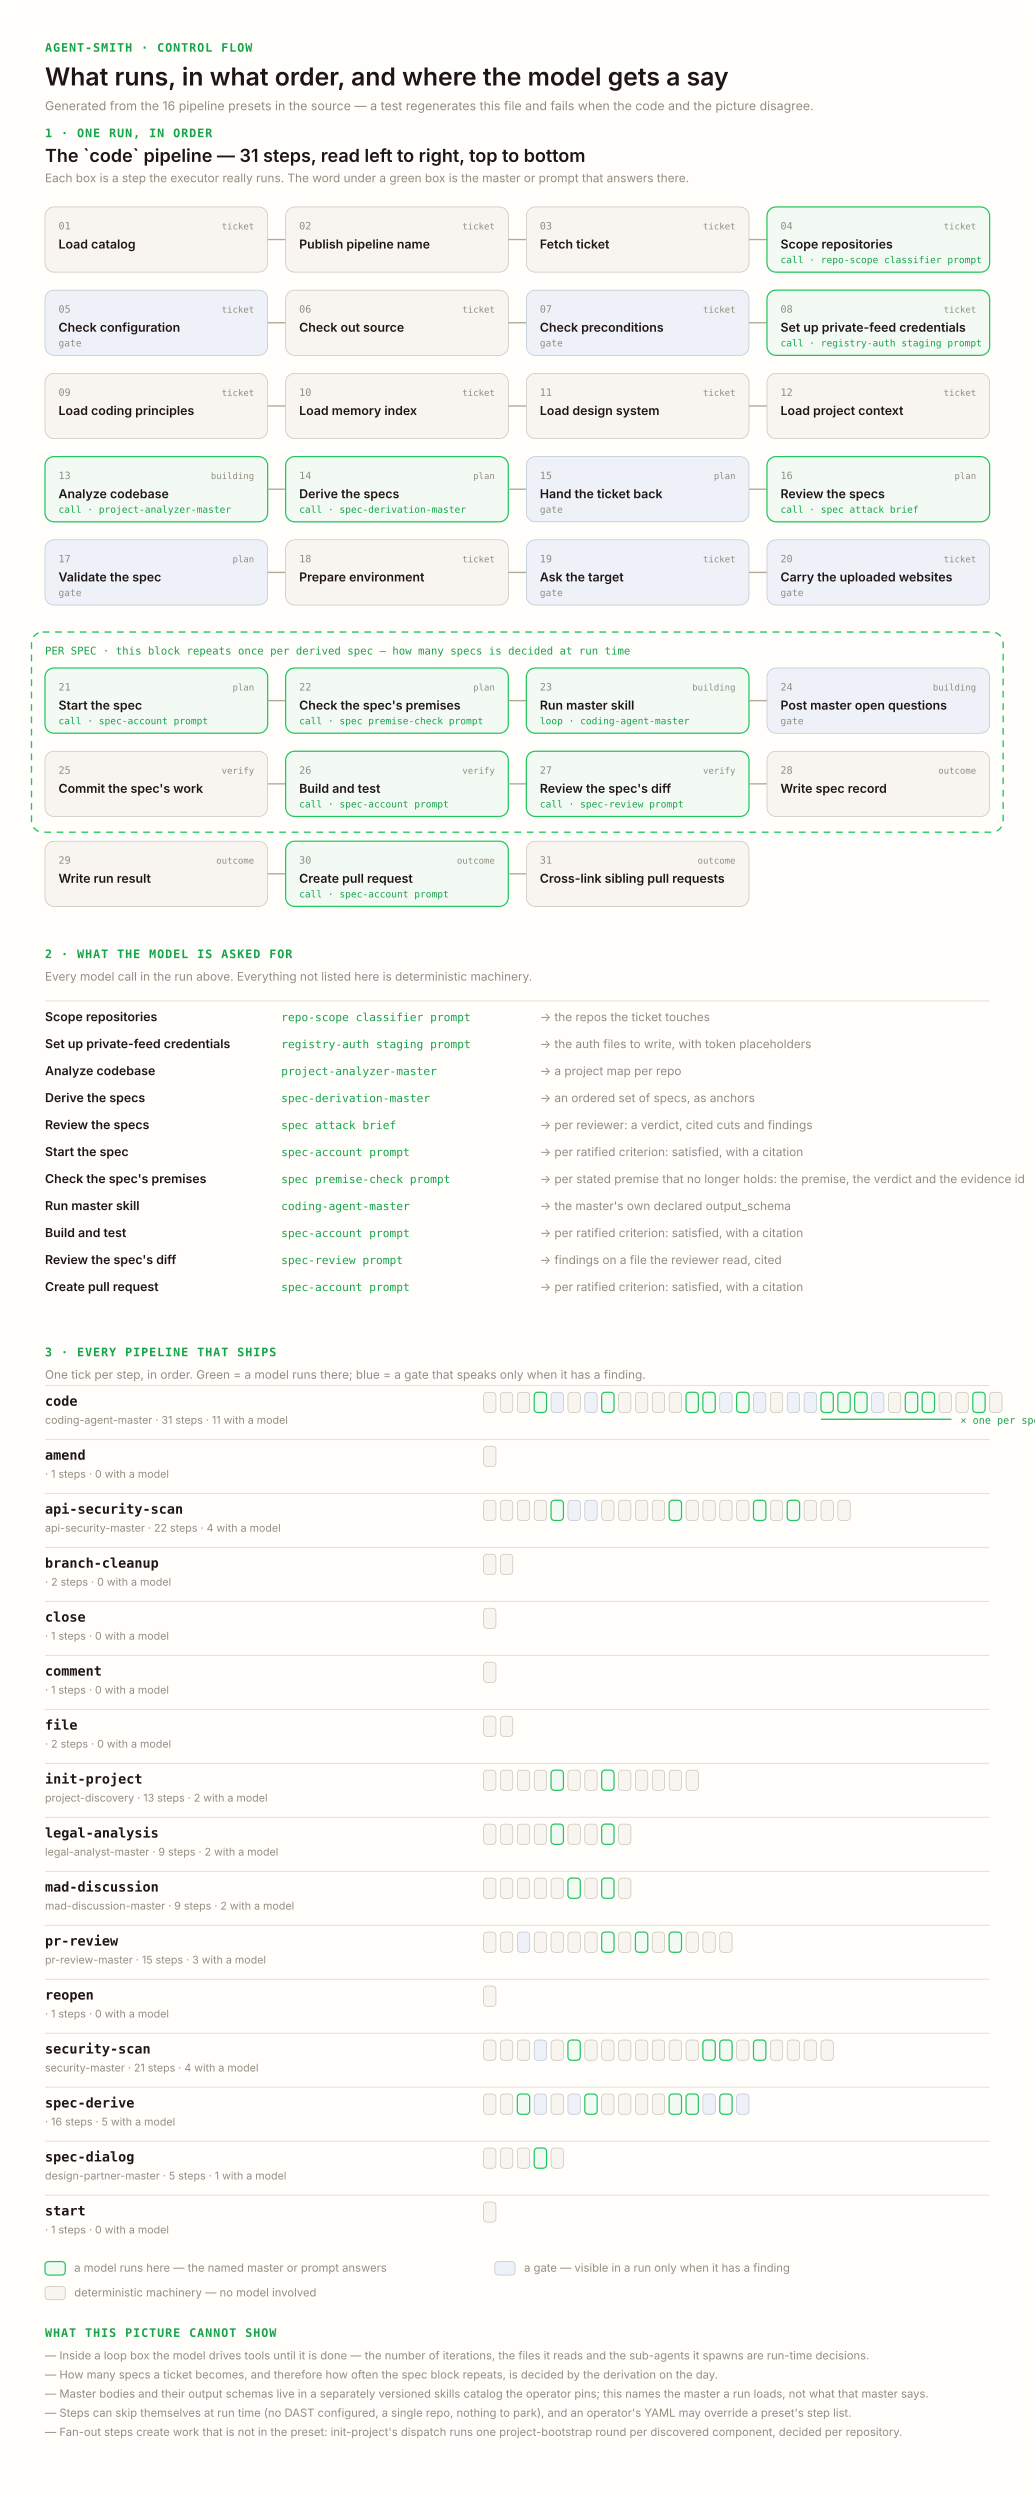
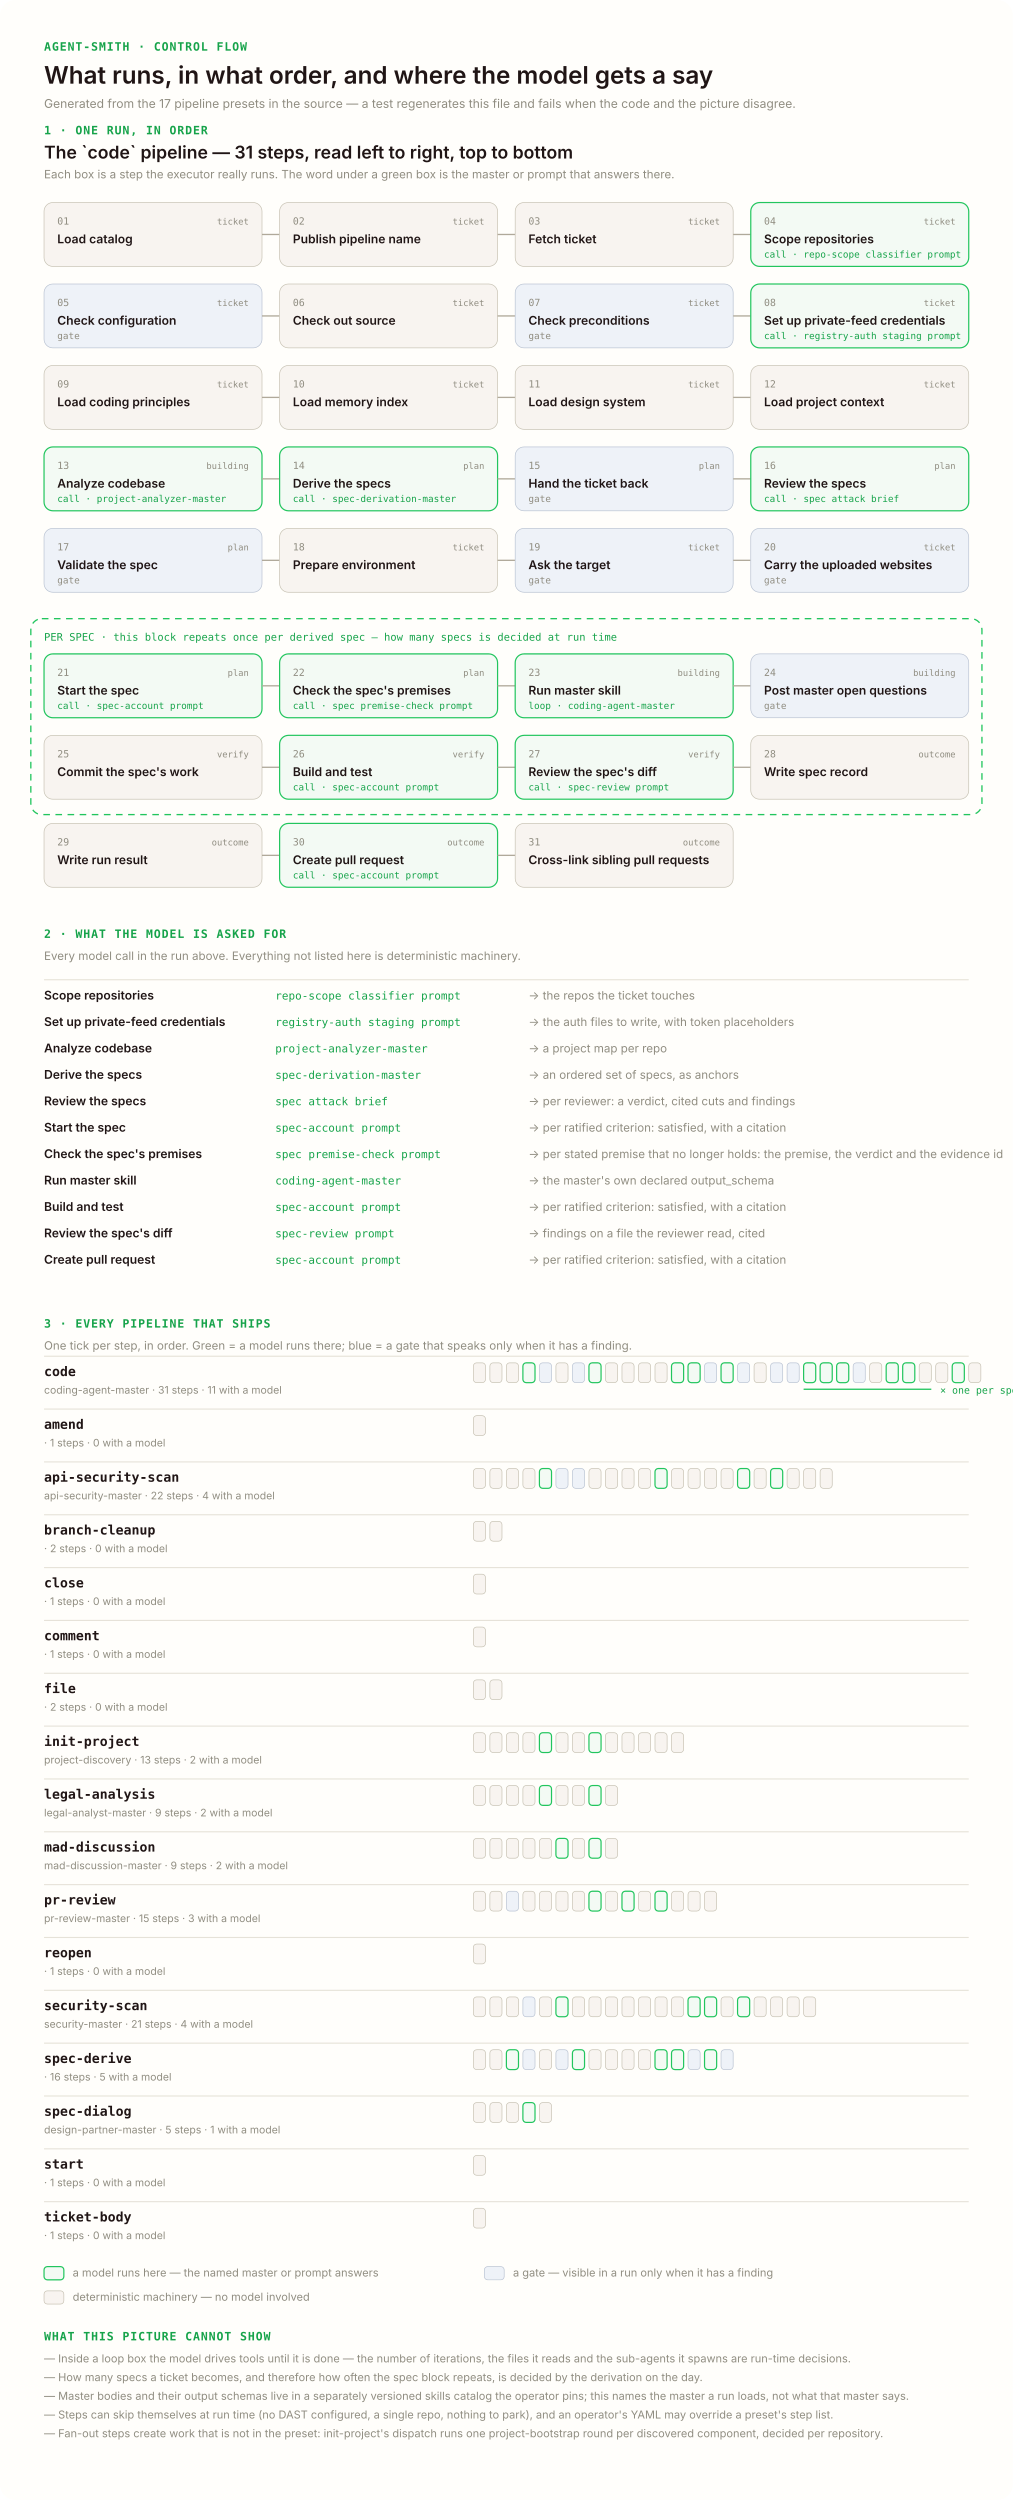
- <svg xmlns="http://www.w3.org/2000/svg" viewBox="0 0 920 2223" role="img" aria-labelledby="cf-title cf-desc">
+ <svg xmlns="http://www.w3.org/2000/svg" viewBox="0 0 920 2271" role="img" aria-labelledby="cf-title cf-desc">
  <style>
    .cf-bg        { fill: #fffefb; }
    .cf-surface   { fill: #f8f4f0; stroke: #c5c0b1; stroke-width: 0.6; }
    .cf-gate      { fill: #eef2f8; stroke: #b7c1d1; stroke-width: 0.6; }
    .cf-model     { fill: #f3faf4; stroke: #22c55e; stroke-width: 1.1; }
    .cf-block     { fill: none;    stroke: #22c55e; stroke-width: 1.2; stroke-dasharray: 6 5; }
    .cf-blockline { stroke: #22c55e; stroke-width: 1.2; }
    .cf-flow      { stroke: #b0a99a; stroke-width: 1.2; }
    .cf-rule      { stroke: #e6e2d8; stroke-width: 1; }
    .cf-text      { fill: #201515; font-family: 'Inter', system-ui, sans-serif; }
    .cf-mute      { fill: #8f8c80; font-family: 'Inter', system-ui, sans-serif; }
    .cf-mono      { fill: #201515; font-family: 'IBM Plex Mono', ui-monospace, monospace; }
    .cf-mono-mute { fill: #8f8c80; font-family: 'IBM Plex Mono', ui-monospace, monospace; }
    .cf-accent    { fill: #16a34a; font-family: 'IBM Plex Mono', ui-monospace, monospace; }
    .cf-tag       { fill: #16a34a; font-family: 'IBM Plex Mono', ui-monospace, monospace; letter-spacing: 0.8px; }
  </style>
-   <rect width="920" height="2223" rx="14" class="cf-bg" />
+   <rect width="920" height="2271" rx="14" class="cf-bg" />
  <text x="40" y="46" class="cf-tag" font-size="10.5" font-weight="600" text-anchor="start">AGENT-SMITH · CONTROL FLOW</text>
  <text x="40" y="76" class="cf-text" font-size="22" font-weight="600" text-anchor="start">What runs, in what order, and where the model gets a say</text>
-   <text x="40" y="98" class="cf-mute" font-size="11" font-weight="400" text-anchor="start">Generated from the 16 pipeline presets in the source — a test regenerates this file and fails when the code and the picture disagree.</text>
+   <text x="40" y="98" class="cf-mute" font-size="11" font-weight="400" text-anchor="start">Generated from the 17 pipeline presets in the source — a test regenerates this file and fails when the code and the picture disagree.</text>
  <text x="40" y="122" class="cf-tag" font-size="10.5" font-weight="600" text-anchor="start">1 · ONE RUN, IN ORDER</text>
  <text x="40" y="144" class="cf-text" font-size="16" font-weight="600" text-anchor="start">The `code` pipeline — 31 steps, read left to right, top to bottom</text>
  <text x="40" y="162" class="cf-mute" font-size="10.5" font-weight="400" text-anchor="start">Each box is a step the executor really runs. The word under a green box is the master or prompt that answers there.</text>
  <rect x="40" y="184" width="198" height="58" rx="8" class="cf-surface" />
  <text x="52" y="204" class="cf-mono-mute" font-size="9" font-weight="400" text-anchor="start">01</text>
  <text x="226" y="204" class="cf-mono-mute" font-size="8" font-weight="400" text-anchor="end">ticket</text>
  <text x="52" y="221" class="cf-text" font-size="11" font-weight="600" text-anchor="start">Load catalog</text>
  <line x1="238" y1="213" x2="254" y2="213" class="cf-flow" />
  <rect x="254" y="184" width="198" height="58" rx="8" class="cf-surface" />
  <text x="266" y="204" class="cf-mono-mute" font-size="9" font-weight="400" text-anchor="start">02</text>
  <text x="440" y="204" class="cf-mono-mute" font-size="8" font-weight="400" text-anchor="end">ticket</text>
  <text x="266" y="221" class="cf-text" font-size="11" font-weight="600" text-anchor="start">Publish pipeline name</text>
  <line x1="452" y1="213" x2="468" y2="213" class="cf-flow" />
  <rect x="468" y="184" width="198" height="58" rx="8" class="cf-surface" />
  <text x="480" y="204" class="cf-mono-mute" font-size="9" font-weight="400" text-anchor="start">03</text>
  <text x="654" y="204" class="cf-mono-mute" font-size="8" font-weight="400" text-anchor="end">ticket</text>
  <text x="480" y="221" class="cf-text" font-size="11" font-weight="600" text-anchor="start">Fetch ticket</text>
  <line x1="666" y1="213" x2="682" y2="213" class="cf-flow" />
  <rect x="682" y="184" width="198" height="58" rx="8" class="cf-model" />
  <text x="694" y="204" class="cf-mono-mute" font-size="9" font-weight="400" text-anchor="start">04</text>
  <text x="868" y="204" class="cf-mono-mute" font-size="8" font-weight="400" text-anchor="end">ticket</text>
  <text x="694" y="221" class="cf-text" font-size="11" font-weight="600" text-anchor="start">Scope repositories</text>
  <text x="694" y="234" class="cf-accent" font-size="8.5" font-weight="400" text-anchor="start">call · repo-scope classifier prompt</text>
  <rect x="40" y="258" width="198" height="58" rx="8" class="cf-gate" />
  <text x="52" y="278" class="cf-mono-mute" font-size="9" font-weight="400" text-anchor="start">05</text>
  <text x="226" y="278" class="cf-mono-mute" font-size="8" font-weight="400" text-anchor="end">ticket</text>
  <text x="52" y="295" class="cf-text" font-size="11" font-weight="600" text-anchor="start">Check configuration</text>
  <text x="52" y="308" class="cf-mono-mute" font-size="8.5" font-weight="400" text-anchor="start">gate</text>
  <line x1="238" y1="287" x2="254" y2="287" class="cf-flow" />
  <rect x="254" y="258" width="198" height="58" rx="8" class="cf-surface" />
  <text x="266" y="278" class="cf-mono-mute" font-size="9" font-weight="400" text-anchor="start">06</text>
  <text x="440" y="278" class="cf-mono-mute" font-size="8" font-weight="400" text-anchor="end">ticket</text>
  <text x="266" y="295" class="cf-text" font-size="11" font-weight="600" text-anchor="start">Check out source</text>
  <line x1="452" y1="287" x2="468" y2="287" class="cf-flow" />
  <rect x="468" y="258" width="198" height="58" rx="8" class="cf-gate" />
  <text x="480" y="278" class="cf-mono-mute" font-size="9" font-weight="400" text-anchor="start">07</text>
  <text x="654" y="278" class="cf-mono-mute" font-size="8" font-weight="400" text-anchor="end">ticket</text>
  <text x="480" y="295" class="cf-text" font-size="11" font-weight="600" text-anchor="start">Check preconditions</text>
  <text x="480" y="308" class="cf-mono-mute" font-size="8.5" font-weight="400" text-anchor="start">gate</text>
  <line x1="666" y1="287" x2="682" y2="287" class="cf-flow" />
  <rect x="682" y="258" width="198" height="58" rx="8" class="cf-model" />
  <text x="694" y="278" class="cf-mono-mute" font-size="9" font-weight="400" text-anchor="start">08</text>
  <text x="868" y="278" class="cf-mono-mute" font-size="8" font-weight="400" text-anchor="end">ticket</text>
  <text x="694" y="295" class="cf-text" font-size="11" font-weight="600" text-anchor="start">Set up private-feed credentials</text>
  <text x="694" y="308" class="cf-accent" font-size="8.5" font-weight="400" text-anchor="start">call · registry-auth staging prompt</text>
  <rect x="40" y="332" width="198" height="58" rx="8" class="cf-surface" />
  <text x="52" y="352" class="cf-mono-mute" font-size="9" font-weight="400" text-anchor="start">09</text>
  <text x="226" y="352" class="cf-mono-mute" font-size="8" font-weight="400" text-anchor="end">ticket</text>
  <text x="52" y="369" class="cf-text" font-size="11" font-weight="600" text-anchor="start">Load coding principles</text>
  <line x1="238" y1="361" x2="254" y2="361" class="cf-flow" />
  <rect x="254" y="332" width="198" height="58" rx="8" class="cf-surface" />
  <text x="266" y="352" class="cf-mono-mute" font-size="9" font-weight="400" text-anchor="start">10</text>
  <text x="440" y="352" class="cf-mono-mute" font-size="8" font-weight="400" text-anchor="end">ticket</text>
  <text x="266" y="369" class="cf-text" font-size="11" font-weight="600" text-anchor="start">Load memory index</text>
  <line x1="452" y1="361" x2="468" y2="361" class="cf-flow" />
  <rect x="468" y="332" width="198" height="58" rx="8" class="cf-surface" />
  <text x="480" y="352" class="cf-mono-mute" font-size="9" font-weight="400" text-anchor="start">11</text>
  <text x="654" y="352" class="cf-mono-mute" font-size="8" font-weight="400" text-anchor="end">ticket</text>
  <text x="480" y="369" class="cf-text" font-size="11" font-weight="600" text-anchor="start">Load design system</text>
  <line x1="666" y1="361" x2="682" y2="361" class="cf-flow" />
  <rect x="682" y="332" width="198" height="58" rx="8" class="cf-surface" />
  <text x="694" y="352" class="cf-mono-mute" font-size="9" font-weight="400" text-anchor="start">12</text>
  <text x="868" y="352" class="cf-mono-mute" font-size="8" font-weight="400" text-anchor="end">ticket</text>
  <text x="694" y="369" class="cf-text" font-size="11" font-weight="600" text-anchor="start">Load project context</text>
  <rect x="40" y="406" width="198" height="58" rx="8" class="cf-model" />
  <text x="52" y="426" class="cf-mono-mute" font-size="9" font-weight="400" text-anchor="start">13</text>
  <text x="226" y="426" class="cf-mono-mute" font-size="8" font-weight="400" text-anchor="end">building</text>
  <text x="52" y="443" class="cf-text" font-size="11" font-weight="600" text-anchor="start">Analyze codebase</text>
  <text x="52" y="456" class="cf-accent" font-size="8.5" font-weight="400" text-anchor="start">call · project-analyzer-master</text>
  <line x1="238" y1="435" x2="254" y2="435" class="cf-flow" />
  <rect x="254" y="406" width="198" height="58" rx="8" class="cf-model" />
  <text x="266" y="426" class="cf-mono-mute" font-size="9" font-weight="400" text-anchor="start">14</text>
  <text x="440" y="426" class="cf-mono-mute" font-size="8" font-weight="400" text-anchor="end">plan</text>
  <text x="266" y="443" class="cf-text" font-size="11" font-weight="600" text-anchor="start">Derive the specs</text>
  <text x="266" y="456" class="cf-accent" font-size="8.5" font-weight="400" text-anchor="start">call · spec-derivation-master</text>
  <line x1="452" y1="435" x2="468" y2="435" class="cf-flow" />
  <rect x="468" y="406" width="198" height="58" rx="8" class="cf-gate" />
  <text x="480" y="426" class="cf-mono-mute" font-size="9" font-weight="400" text-anchor="start">15</text>
  <text x="654" y="426" class="cf-mono-mute" font-size="8" font-weight="400" text-anchor="end">plan</text>
  <text x="480" y="443" class="cf-text" font-size="11" font-weight="600" text-anchor="start">Hand the ticket back</text>
  <text x="480" y="456" class="cf-mono-mute" font-size="8.5" font-weight="400" text-anchor="start">gate</text>
  <line x1="666" y1="435" x2="682" y2="435" class="cf-flow" />
  <rect x="682" y="406" width="198" height="58" rx="8" class="cf-model" />
  <text x="694" y="426" class="cf-mono-mute" font-size="9" font-weight="400" text-anchor="start">16</text>
  <text x="868" y="426" class="cf-mono-mute" font-size="8" font-weight="400" text-anchor="end">plan</text>
  <text x="694" y="443" class="cf-text" font-size="11" font-weight="600" text-anchor="start">Review the specs</text>
  <text x="694" y="456" class="cf-accent" font-size="8.5" font-weight="400" text-anchor="start">call · spec attack brief</text>
  <rect x="40" y="480" width="198" height="58" rx="8" class="cf-gate" />
  <text x="52" y="500" class="cf-mono-mute" font-size="9" font-weight="400" text-anchor="start">17</text>
  <text x="226" y="500" class="cf-mono-mute" font-size="8" font-weight="400" text-anchor="end">plan</text>
  <text x="52" y="517" class="cf-text" font-size="11" font-weight="600" text-anchor="start">Validate the spec</text>
  <text x="52" y="530" class="cf-mono-mute" font-size="8.5" font-weight="400" text-anchor="start">gate</text>
  <line x1="238" y1="509" x2="254" y2="509" class="cf-flow" />
  <rect x="254" y="480" width="198" height="58" rx="8" class="cf-surface" />
  <text x="266" y="500" class="cf-mono-mute" font-size="9" font-weight="400" text-anchor="start">18</text>
  <text x="440" y="500" class="cf-mono-mute" font-size="8" font-weight="400" text-anchor="end">ticket</text>
  <text x="266" y="517" class="cf-text" font-size="11" font-weight="600" text-anchor="start">Prepare environment</text>
  <line x1="452" y1="509" x2="468" y2="509" class="cf-flow" />
  <rect x="468" y="480" width="198" height="58" rx="8" class="cf-gate" />
  <text x="480" y="500" class="cf-mono-mute" font-size="9" font-weight="400" text-anchor="start">19</text>
  <text x="654" y="500" class="cf-mono-mute" font-size="8" font-weight="400" text-anchor="end">ticket</text>
  <text x="480" y="517" class="cf-text" font-size="11" font-weight="600" text-anchor="start">Ask the target</text>
  <text x="480" y="530" class="cf-mono-mute" font-size="8.5" font-weight="400" text-anchor="start">gate</text>
  <line x1="666" y1="509" x2="682" y2="509" class="cf-flow" />
  <rect x="682" y="480" width="198" height="58" rx="8" class="cf-gate" />
  <text x="694" y="500" class="cf-mono-mute" font-size="9" font-weight="400" text-anchor="start">20</text>
  <text x="868" y="500" class="cf-mono-mute" font-size="8" font-weight="400" text-anchor="end">ticket</text>
  <text x="694" y="517" class="cf-text" font-size="11" font-weight="600" text-anchor="start">Carry the uploaded websites</text>
  <text x="694" y="530" class="cf-mono-mute" font-size="8.5" font-weight="400" text-anchor="start">gate</text>
  <rect x="28" y="562" width="864" height="178" rx="10" class="cf-block" />
  <text x="40" y="582" class="cf-accent" font-size="9.5" font-weight="400" text-anchor="start">PER SPEC · this block repeats once per derived spec — how many specs is decided at run time</text>
  <rect x="40" y="594" width="198" height="58" rx="8" class="cf-model" />
  <text x="52" y="614" class="cf-mono-mute" font-size="9" font-weight="400" text-anchor="start">21</text>
  <text x="226" y="614" class="cf-mono-mute" font-size="8" font-weight="400" text-anchor="end">plan</text>
  <text x="52" y="631" class="cf-text" font-size="11" font-weight="600" text-anchor="start">Start the spec</text>
  <text x="52" y="644" class="cf-accent" font-size="8.5" font-weight="400" text-anchor="start">call · spec-account prompt</text>
  <line x1="238" y1="623" x2="254" y2="623" class="cf-flow" />
  <rect x="254" y="594" width="198" height="58" rx="8" class="cf-model" />
  <text x="266" y="614" class="cf-mono-mute" font-size="9" font-weight="400" text-anchor="start">22</text>
  <text x="440" y="614" class="cf-mono-mute" font-size="8" font-weight="400" text-anchor="end">plan</text>
  <text x="266" y="631" class="cf-text" font-size="11" font-weight="600" text-anchor="start">Check the spec's premises</text>
  <text x="266" y="644" class="cf-accent" font-size="8.5" font-weight="400" text-anchor="start">call · spec premise-check prompt</text>
  <line x1="452" y1="623" x2="468" y2="623" class="cf-flow" />
  <rect x="468" y="594" width="198" height="58" rx="8" class="cf-model" />
  <text x="480" y="614" class="cf-mono-mute" font-size="9" font-weight="400" text-anchor="start">23</text>
  <text x="654" y="614" class="cf-mono-mute" font-size="8" font-weight="400" text-anchor="end">building</text>
  <text x="480" y="631" class="cf-text" font-size="11" font-weight="600" text-anchor="start">Run master skill</text>
  <text x="480" y="644" class="cf-accent" font-size="8.5" font-weight="400" text-anchor="start">loop · coding-agent-master</text>
  <line x1="666" y1="623" x2="682" y2="623" class="cf-flow" />
  <rect x="682" y="594" width="198" height="58" rx="8" class="cf-gate" />
  <text x="694" y="614" class="cf-mono-mute" font-size="9" font-weight="400" text-anchor="start">24</text>
  <text x="868" y="614" class="cf-mono-mute" font-size="8" font-weight="400" text-anchor="end">building</text>
  <text x="694" y="631" class="cf-text" font-size="11" font-weight="600" text-anchor="start">Post master open questions</text>
  <text x="694" y="644" class="cf-mono-mute" font-size="8.5" font-weight="400" text-anchor="start">gate</text>
  <rect x="40" y="668" width="198" height="58" rx="8" class="cf-surface" />
  <text x="52" y="688" class="cf-mono-mute" font-size="9" font-weight="400" text-anchor="start">25</text>
  <text x="226" y="688" class="cf-mono-mute" font-size="8" font-weight="400" text-anchor="end">verify</text>
  <text x="52" y="705" class="cf-text" font-size="11" font-weight="600" text-anchor="start">Commit the spec's work</text>
  <line x1="238" y1="697" x2="254" y2="697" class="cf-flow" />
  <rect x="254" y="668" width="198" height="58" rx="8" class="cf-model" />
  <text x="266" y="688" class="cf-mono-mute" font-size="9" font-weight="400" text-anchor="start">26</text>
  <text x="440" y="688" class="cf-mono-mute" font-size="8" font-weight="400" text-anchor="end">verify</text>
  <text x="266" y="705" class="cf-text" font-size="11" font-weight="600" text-anchor="start">Build and test</text>
  <text x="266" y="718" class="cf-accent" font-size="8.5" font-weight="400" text-anchor="start">call · spec-account prompt</text>
  <line x1="452" y1="697" x2="468" y2="697" class="cf-flow" />
  <rect x="468" y="668" width="198" height="58" rx="8" class="cf-model" />
  <text x="480" y="688" class="cf-mono-mute" font-size="9" font-weight="400" text-anchor="start">27</text>
  <text x="654" y="688" class="cf-mono-mute" font-size="8" font-weight="400" text-anchor="end">verify</text>
  <text x="480" y="705" class="cf-text" font-size="11" font-weight="600" text-anchor="start">Review the spec's diff</text>
  <text x="480" y="718" class="cf-accent" font-size="8.5" font-weight="400" text-anchor="start">call · spec-review prompt</text>
  <line x1="666" y1="697" x2="682" y2="697" class="cf-flow" />
  <rect x="682" y="668" width="198" height="58" rx="8" class="cf-surface" />
  <text x="694" y="688" class="cf-mono-mute" font-size="9" font-weight="400" text-anchor="start">28</text>
  <text x="868" y="688" class="cf-mono-mute" font-size="8" font-weight="400" text-anchor="end">outcome</text>
  <text x="694" y="705" class="cf-text" font-size="11" font-weight="600" text-anchor="start">Write spec record</text>
  <rect x="40" y="748" width="198" height="58" rx="8" class="cf-surface" />
  <text x="52" y="768" class="cf-mono-mute" font-size="9" font-weight="400" text-anchor="start">29</text>
  <text x="226" y="768" class="cf-mono-mute" font-size="8" font-weight="400" text-anchor="end">outcome</text>
  <text x="52" y="785" class="cf-text" font-size="11" font-weight="600" text-anchor="start">Write run result</text>
  <line x1="238" y1="777" x2="254" y2="777" class="cf-flow" />
  <rect x="254" y="748" width="198" height="58" rx="8" class="cf-model" />
  <text x="266" y="768" class="cf-mono-mute" font-size="9" font-weight="400" text-anchor="start">30</text>
  <text x="440" y="768" class="cf-mono-mute" font-size="8" font-weight="400" text-anchor="end">outcome</text>
  <text x="266" y="785" class="cf-text" font-size="11" font-weight="600" text-anchor="start">Create pull request</text>
  <text x="266" y="798" class="cf-accent" font-size="8.5" font-weight="400" text-anchor="start">call · spec-account prompt</text>
  <line x1="452" y1="777" x2="468" y2="777" class="cf-flow" />
  <rect x="468" y="748" width="198" height="58" rx="8" class="cf-surface" />
  <text x="480" y="768" class="cf-mono-mute" font-size="9" font-weight="400" text-anchor="start">31</text>
  <text x="654" y="768" class="cf-mono-mute" font-size="8" font-weight="400" text-anchor="end">outcome</text>
  <text x="480" y="785" class="cf-text" font-size="11" font-weight="600" text-anchor="start">Cross-link sibling pull requests</text>
  <text x="40" y="852" class="cf-tag" font-size="10.5" font-weight="600" text-anchor="start">2 · WHAT THE MODEL IS ASKED FOR</text>
  <text x="40" y="872" class="cf-mute" font-size="10.5" font-weight="400" text-anchor="start">Every model call in the run above. Everything not listed here is deterministic machinery.</text>
  <line x1="40" y1="890" x2="880" y2="890" class="cf-rule" />
  <text x="40" y="908" class="cf-text" font-size="11" font-weight="600" text-anchor="start">Scope repositories</text>
  <text x="250" y="908" class="cf-accent" font-size="10" font-weight="400" text-anchor="start">repo-scope classifier prompt</text>
  <text x="480" y="908" class="cf-mute" font-size="10.5" font-weight="400" text-anchor="start">→ the repos the ticket touches</text>
  <text x="40" y="932" class="cf-text" font-size="11" font-weight="600" text-anchor="start">Set up private-feed credentials</text>
  <text x="250" y="932" class="cf-accent" font-size="10" font-weight="400" text-anchor="start">registry-auth staging prompt</text>
  <text x="480" y="932" class="cf-mute" font-size="10.5" font-weight="400" text-anchor="start">→ the auth files to write, with token placeholders</text>
  <text x="40" y="956" class="cf-text" font-size="11" font-weight="600" text-anchor="start">Analyze codebase</text>
  <text x="250" y="956" class="cf-accent" font-size="10" font-weight="400" text-anchor="start">project-analyzer-master</text>
  <text x="480" y="956" class="cf-mute" font-size="10.5" font-weight="400" text-anchor="start">→ a project map per repo</text>
  <text x="40" y="980" class="cf-text" font-size="11" font-weight="600" text-anchor="start">Derive the specs</text>
  <text x="250" y="980" class="cf-accent" font-size="10" font-weight="400" text-anchor="start">spec-derivation-master</text>
  <text x="480" y="980" class="cf-mute" font-size="10.5" font-weight="400" text-anchor="start">→ an ordered set of specs, as anchors</text>
  <text x="40" y="1004" class="cf-text" font-size="11" font-weight="600" text-anchor="start">Review the specs</text>
  <text x="250" y="1004" class="cf-accent" font-size="10" font-weight="400" text-anchor="start">spec attack brief</text>
  <text x="480" y="1004" class="cf-mute" font-size="10.5" font-weight="400" text-anchor="start">→ per reviewer: a verdict, cited cuts and findings</text>
  <text x="40" y="1028" class="cf-text" font-size="11" font-weight="600" text-anchor="start">Start the spec</text>
  <text x="250" y="1028" class="cf-accent" font-size="10" font-weight="400" text-anchor="start">spec-account prompt</text>
  <text x="480" y="1028" class="cf-mute" font-size="10.5" font-weight="400" text-anchor="start">→ per ratified criterion: satisfied, with a citation</text>
  <text x="40" y="1052" class="cf-text" font-size="11" font-weight="600" text-anchor="start">Check the spec's premises</text>
  <text x="250" y="1052" class="cf-accent" font-size="10" font-weight="400" text-anchor="start">spec premise-check prompt</text>
  <text x="480" y="1052" class="cf-mute" font-size="10.5" font-weight="400" text-anchor="start">→ per stated premise that no longer holds: the premise, the verdict and the evidence id</text>
  <text x="40" y="1076" class="cf-text" font-size="11" font-weight="600" text-anchor="start">Run master skill</text>
  <text x="250" y="1076" class="cf-accent" font-size="10" font-weight="400" text-anchor="start">coding-agent-master</text>
  <text x="480" y="1076" class="cf-mute" font-size="10.5" font-weight="400" text-anchor="start">→ the master's own declared output_schema</text>
  <text x="40" y="1100" class="cf-text" font-size="11" font-weight="600" text-anchor="start">Build and test</text>
  <text x="250" y="1100" class="cf-accent" font-size="10" font-weight="400" text-anchor="start">spec-account prompt</text>
  <text x="480" y="1100" class="cf-mute" font-size="10.5" font-weight="400" text-anchor="start">→ per ratified criterion: satisfied, with a citation</text>
  <text x="40" y="1124" class="cf-text" font-size="11" font-weight="600" text-anchor="start">Review the spec's diff</text>
  <text x="250" y="1124" class="cf-accent" font-size="10" font-weight="400" text-anchor="start">spec-review prompt</text>
  <text x="480" y="1124" class="cf-mute" font-size="10.5" font-weight="400" text-anchor="start">→ findings on a file the reviewer read, cited</text>
  <text x="40" y="1148" class="cf-text" font-size="11" font-weight="600" text-anchor="start">Create pull request</text>
  <text x="250" y="1148" class="cf-accent" font-size="10" font-weight="400" text-anchor="start">spec-account prompt</text>
  <text x="480" y="1148" class="cf-mute" font-size="10.5" font-weight="400" text-anchor="start">→ per ratified criterion: satisfied, with a citation</text>
  <text x="40" y="1206" class="cf-tag" font-size="10.5" font-weight="600" text-anchor="start">3 · EVERY PIPELINE THAT SHIPS</text>
  <text x="40" y="1226" class="cf-mute" font-size="10.5" font-weight="400" text-anchor="start">One tick per step, in order. Green = a model runs there; blue = a gate that speaks only when it has a finding.</text>
  <line x1="40" y1="1232" x2="880" y2="1232" class="cf-rule" />
  <text x="40" y="1250" class="cf-mono" font-size="12" font-weight="600" text-anchor="start">code</text>
  <text x="40" y="1266" class="cf-mute" font-size="9.5" font-weight="400" text-anchor="start">coding-agent-master · 31 steps · 11 with a model</text>
  <rect x="430" y="1238" width="11" height="18" rx="3" class="cf-surface" />
  <rect x="445" y="1238" width="11" height="18" rx="3" class="cf-surface" />
  <rect x="460" y="1238" width="11" height="18" rx="3" class="cf-surface" />
  <rect x="475" y="1238" width="11" height="18" rx="3" class="cf-model" />
  <rect x="490" y="1238" width="11" height="18" rx="3" class="cf-gate" />
  <rect x="505" y="1238" width="11" height="18" rx="3" class="cf-surface" />
  <rect x="520" y="1238" width="11" height="18" rx="3" class="cf-gate" />
  <rect x="535" y="1238" width="11" height="18" rx="3" class="cf-model" />
  <rect x="550" y="1238" width="11" height="18" rx="3" class="cf-surface" />
  <rect x="565" y="1238" width="11" height="18" rx="3" class="cf-surface" />
  <rect x="580" y="1238" width="11" height="18" rx="3" class="cf-surface" />
  <rect x="595" y="1238" width="11" height="18" rx="3" class="cf-surface" />
  <rect x="610" y="1238" width="11" height="18" rx="3" class="cf-model" />
  <rect x="625" y="1238" width="11" height="18" rx="3" class="cf-model" />
  <rect x="640" y="1238" width="11" height="18" rx="3" class="cf-gate" />
  <rect x="655" y="1238" width="11" height="18" rx="3" class="cf-model" />
  <rect x="670" y="1238" width="11" height="18" rx="3" class="cf-gate" />
  <rect x="685" y="1238" width="11" height="18" rx="3" class="cf-surface" />
  <rect x="700" y="1238" width="11" height="18" rx="3" class="cf-gate" />
  <rect x="715" y="1238" width="11" height="18" rx="3" class="cf-gate" />
  <rect x="730" y="1238" width="11" height="18" rx="3" class="cf-model" />
  <rect x="745" y="1238" width="11" height="18" rx="3" class="cf-model" />
  <rect x="760" y="1238" width="11" height="18" rx="3" class="cf-model" />
  <rect x="775" y="1238" width="11" height="18" rx="3" class="cf-gate" />
  <rect x="790" y="1238" width="11" height="18" rx="3" class="cf-surface" />
  <rect x="805" y="1238" width="11" height="18" rx="3" class="cf-model" />
  <rect x="820" y="1238" width="11" height="18" rx="3" class="cf-model" />
  <rect x="835" y="1238" width="11" height="18" rx="3" class="cf-surface" />
  <rect x="850" y="1238" width="11" height="18" rx="3" class="cf-surface" />
  <rect x="865" y="1238" width="11" height="18" rx="3" class="cf-model" />
  <rect x="880" y="1238" width="11" height="18" rx="3" class="cf-surface" />
  <line x1="730" y1="1262" x2="846" y2="1262" class="cf-blockline" />
  <text x="854" y="1266" class="cf-accent" font-size="9" font-weight="400" text-anchor="start">× one per spec</text>
  <line x1="40" y1="1280" x2="880" y2="1280" class="cf-rule" />
  <text x="40" y="1298" class="cf-mono" font-size="12" font-weight="600" text-anchor="start">amend</text>
  <text x="40" y="1314" class="cf-mute" font-size="9.5" font-weight="400" text-anchor="start"> · 1 steps · 0 with a model</text>
  <rect x="430" y="1286" width="11" height="18" rx="3" class="cf-surface" />
  <line x1="40" y1="1328" x2="880" y2="1328" class="cf-rule" />
  <text x="40" y="1346" class="cf-mono" font-size="12" font-weight="600" text-anchor="start">api-security-scan</text>
  <text x="40" y="1362" class="cf-mute" font-size="9.5" font-weight="400" text-anchor="start">api-security-master · 22 steps · 4 with a model</text>
  <rect x="430" y="1334" width="11" height="18" rx="3" class="cf-surface" />
  <rect x="445" y="1334" width="11" height="18" rx="3" class="cf-surface" />
  <rect x="460" y="1334" width="11" height="18" rx="3" class="cf-surface" />
  <rect x="475" y="1334" width="11" height="18" rx="3" class="cf-surface" />
  <rect x="490" y="1334" width="11" height="18" rx="3" class="cf-model" />
  <rect x="505" y="1334" width="11" height="18" rx="3" class="cf-gate" />
  <rect x="520" y="1334" width="11" height="18" rx="3" class="cf-gate" />
  <rect x="535" y="1334" width="11" height="18" rx="3" class="cf-surface" />
  <rect x="550" y="1334" width="11" height="18" rx="3" class="cf-surface" />
  <rect x="565" y="1334" width="11" height="18" rx="3" class="cf-surface" />
  <rect x="580" y="1334" width="11" height="18" rx="3" class="cf-surface" />
  <rect x="595" y="1334" width="11" height="18" rx="3" class="cf-model" />
  <rect x="610" y="1334" width="11" height="18" rx="3" class="cf-surface" />
  <rect x="625" y="1334" width="11" height="18" rx="3" class="cf-surface" />
  <rect x="640" y="1334" width="11" height="18" rx="3" class="cf-surface" />
  <rect x="655" y="1334" width="11" height="18" rx="3" class="cf-surface" />
  <rect x="670" y="1334" width="11" height="18" rx="3" class="cf-model" />
  <rect x="685" y="1334" width="11" height="18" rx="3" class="cf-surface" />
  <rect x="700" y="1334" width="11" height="18" rx="3" class="cf-model" />
  <rect x="715" y="1334" width="11" height="18" rx="3" class="cf-surface" />
  <rect x="730" y="1334" width="11" height="18" rx="3" class="cf-surface" />
  <rect x="745" y="1334" width="11" height="18" rx="3" class="cf-surface" />
  <line x1="40" y1="1376" x2="880" y2="1376" class="cf-rule" />
  <text x="40" y="1394" class="cf-mono" font-size="12" font-weight="600" text-anchor="start">branch-cleanup</text>
  <text x="40" y="1410" class="cf-mute" font-size="9.5" font-weight="400" text-anchor="start"> · 2 steps · 0 with a model</text>
  <rect x="430" y="1382" width="11" height="18" rx="3" class="cf-surface" />
  <rect x="445" y="1382" width="11" height="18" rx="3" class="cf-surface" />
  <line x1="40" y1="1424" x2="880" y2="1424" class="cf-rule" />
  <text x="40" y="1442" class="cf-mono" font-size="12" font-weight="600" text-anchor="start">close</text>
  <text x="40" y="1458" class="cf-mute" font-size="9.5" font-weight="400" text-anchor="start"> · 1 steps · 0 with a model</text>
  <rect x="430" y="1430" width="11" height="18" rx="3" class="cf-surface" />
  <line x1="40" y1="1472" x2="880" y2="1472" class="cf-rule" />
  <text x="40" y="1490" class="cf-mono" font-size="12" font-weight="600" text-anchor="start">comment</text>
  <text x="40" y="1506" class="cf-mute" font-size="9.5" font-weight="400" text-anchor="start"> · 1 steps · 0 with a model</text>
  <rect x="430" y="1478" width="11" height="18" rx="3" class="cf-surface" />
  <line x1="40" y1="1520" x2="880" y2="1520" class="cf-rule" />
  <text x="40" y="1538" class="cf-mono" font-size="12" font-weight="600" text-anchor="start">file</text>
  <text x="40" y="1554" class="cf-mute" font-size="9.5" font-weight="400" text-anchor="start"> · 2 steps · 0 with a model</text>
  <rect x="430" y="1526" width="11" height="18" rx="3" class="cf-surface" />
  <rect x="445" y="1526" width="11" height="18" rx="3" class="cf-surface" />
  <line x1="40" y1="1568" x2="880" y2="1568" class="cf-rule" />
  <text x="40" y="1586" class="cf-mono" font-size="12" font-weight="600" text-anchor="start">init-project</text>
  <text x="40" y="1602" class="cf-mute" font-size="9.5" font-weight="400" text-anchor="start">project-discovery · 13 steps · 2 with a model</text>
  <rect x="430" y="1574" width="11" height="18" rx="3" class="cf-surface" />
  <rect x="445" y="1574" width="11" height="18" rx="3" class="cf-surface" />
  <rect x="460" y="1574" width="11" height="18" rx="3" class="cf-surface" />
  <rect x="475" y="1574" width="11" height="18" rx="3" class="cf-surface" />
  <rect x="490" y="1574" width="11" height="18" rx="3" class="cf-model" />
  <rect x="505" y="1574" width="11" height="18" rx="3" class="cf-surface" />
  <rect x="520" y="1574" width="11" height="18" rx="3" class="cf-surface" />
  <rect x="535" y="1574" width="11" height="18" rx="3" class="cf-model" />
  <rect x="550" y="1574" width="11" height="18" rx="3" class="cf-surface" />
  <rect x="565" y="1574" width="11" height="18" rx="3" class="cf-surface" />
  <rect x="580" y="1574" width="11" height="18" rx="3" class="cf-surface" />
  <rect x="595" y="1574" width="11" height="18" rx="3" class="cf-surface" />
  <rect x="610" y="1574" width="11" height="18" rx="3" class="cf-surface" />
  <line x1="40" y1="1616" x2="880" y2="1616" class="cf-rule" />
  <text x="40" y="1634" class="cf-mono" font-size="12" font-weight="600" text-anchor="start">legal-analysis</text>
  <text x="40" y="1650" class="cf-mute" font-size="9.5" font-weight="400" text-anchor="start">legal-analyst-master · 9 steps · 2 with a model</text>
  <rect x="430" y="1622" width="11" height="18" rx="3" class="cf-surface" />
  <rect x="445" y="1622" width="11" height="18" rx="3" class="cf-surface" />
  <rect x="460" y="1622" width="11" height="18" rx="3" class="cf-surface" />
  <rect x="475" y="1622" width="11" height="18" rx="3" class="cf-surface" />
  <rect x="490" y="1622" width="11" height="18" rx="3" class="cf-model" />
  <rect x="505" y="1622" width="11" height="18" rx="3" class="cf-surface" />
  <rect x="520" y="1622" width="11" height="18" rx="3" class="cf-surface" />
  <rect x="535" y="1622" width="11" height="18" rx="3" class="cf-model" />
  <rect x="550" y="1622" width="11" height="18" rx="3" class="cf-surface" />
  <line x1="40" y1="1664" x2="880" y2="1664" class="cf-rule" />
  <text x="40" y="1682" class="cf-mono" font-size="12" font-weight="600" text-anchor="start">mad-discussion</text>
  <text x="40" y="1698" class="cf-mute" font-size="9.5" font-weight="400" text-anchor="start">mad-discussion-master · 9 steps · 2 with a model</text>
  <rect x="430" y="1670" width="11" height="18" rx="3" class="cf-surface" />
  <rect x="445" y="1670" width="11" height="18" rx="3" class="cf-surface" />
  <rect x="460" y="1670" width="11" height="18" rx="3" class="cf-surface" />
  <rect x="475" y="1670" width="11" height="18" rx="3" class="cf-surface" />
  <rect x="490" y="1670" width="11" height="18" rx="3" class="cf-surface" />
  <rect x="505" y="1670" width="11" height="18" rx="3" class="cf-model" />
  <rect x="520" y="1670" width="11" height="18" rx="3" class="cf-surface" />
  <rect x="535" y="1670" width="11" height="18" rx="3" class="cf-model" />
  <rect x="550" y="1670" width="11" height="18" rx="3" class="cf-surface" />
  <line x1="40" y1="1712" x2="880" y2="1712" class="cf-rule" />
  <text x="40" y="1730" class="cf-mono" font-size="12" font-weight="600" text-anchor="start">pr-review</text>
  <text x="40" y="1746" class="cf-mute" font-size="9.5" font-weight="400" text-anchor="start">pr-review-master · 15 steps · 3 with a model</text>
  <rect x="430" y="1718" width="11" height="18" rx="3" class="cf-surface" />
  <rect x="445" y="1718" width="11" height="18" rx="3" class="cf-surface" />
  <rect x="460" y="1718" width="11" height="18" rx="3" class="cf-gate" />
  <rect x="475" y="1718" width="11" height="18" rx="3" class="cf-surface" />
  <rect x="490" y="1718" width="11" height="18" rx="3" class="cf-surface" />
  <rect x="505" y="1718" width="11" height="18" rx="3" class="cf-surface" />
  <rect x="520" y="1718" width="11" height="18" rx="3" class="cf-surface" />
  <rect x="535" y="1718" width="11" height="18" rx="3" class="cf-model" />
  <rect x="550" y="1718" width="11" height="18" rx="3" class="cf-surface" />
  <rect x="565" y="1718" width="11" height="18" rx="3" class="cf-model" />
  <rect x="580" y="1718" width="11" height="18" rx="3" class="cf-surface" />
  <rect x="595" y="1718" width="11" height="18" rx="3" class="cf-model" />
  <rect x="610" y="1718" width="11" height="18" rx="3" class="cf-surface" />
  <rect x="625" y="1718" width="11" height="18" rx="3" class="cf-surface" />
  <rect x="640" y="1718" width="11" height="18" rx="3" class="cf-surface" />
  <line x1="40" y1="1760" x2="880" y2="1760" class="cf-rule" />
  <text x="40" y="1778" class="cf-mono" font-size="12" font-weight="600" text-anchor="start">reopen</text>
  <text x="40" y="1794" class="cf-mute" font-size="9.5" font-weight="400" text-anchor="start"> · 1 steps · 0 with a model</text>
  <rect x="430" y="1766" width="11" height="18" rx="3" class="cf-surface" />
  <line x1="40" y1="1808" x2="880" y2="1808" class="cf-rule" />
  <text x="40" y="1826" class="cf-mono" font-size="12" font-weight="600" text-anchor="start">security-scan</text>
  <text x="40" y="1842" class="cf-mute" font-size="9.5" font-weight="400" text-anchor="start">security-master · 21 steps · 4 with a model</text>
  <rect x="430" y="1814" width="11" height="18" rx="3" class="cf-surface" />
  <rect x="445" y="1814" width="11" height="18" rx="3" class="cf-surface" />
  <rect x="460" y="1814" width="11" height="18" rx="3" class="cf-surface" />
  <rect x="475" y="1814" width="11" height="18" rx="3" class="cf-gate" />
  <rect x="490" y="1814" width="11" height="18" rx="3" class="cf-surface" />
  <rect x="505" y="1814" width="11" height="18" rx="3" class="cf-model" />
  <rect x="520" y="1814" width="11" height="18" rx="3" class="cf-surface" />
  <rect x="535" y="1814" width="11" height="18" rx="3" class="cf-surface" />
  <rect x="550" y="1814" width="11" height="18" rx="3" class="cf-surface" />
  <rect x="565" y="1814" width="11" height="18" rx="3" class="cf-surface" />
  <rect x="580" y="1814" width="11" height="18" rx="3" class="cf-surface" />
  <rect x="595" y="1814" width="11" height="18" rx="3" class="cf-surface" />
  <rect x="610" y="1814" width="11" height="18" rx="3" class="cf-surface" />
  <rect x="625" y="1814" width="11" height="18" rx="3" class="cf-model" />
  <rect x="640" y="1814" width="11" height="18" rx="3" class="cf-model" />
  <rect x="655" y="1814" width="11" height="18" rx="3" class="cf-surface" />
  <rect x="670" y="1814" width="11" height="18" rx="3" class="cf-model" />
  <rect x="685" y="1814" width="11" height="18" rx="3" class="cf-surface" />
  <rect x="700" y="1814" width="11" height="18" rx="3" class="cf-surface" />
  <rect x="715" y="1814" width="11" height="18" rx="3" class="cf-surface" />
  <rect x="730" y="1814" width="11" height="18" rx="3" class="cf-surface" />
  <line x1="40" y1="1856" x2="880" y2="1856" class="cf-rule" />
  <text x="40" y="1874" class="cf-mono" font-size="12" font-weight="600" text-anchor="start">spec-derive</text>
  <text x="40" y="1890" class="cf-mute" font-size="9.5" font-weight="400" text-anchor="start"> · 16 steps · 5 with a model</text>
  <rect x="430" y="1862" width="11" height="18" rx="3" class="cf-surface" />
  <rect x="445" y="1862" width="11" height="18" rx="3" class="cf-surface" />
  <rect x="460" y="1862" width="11" height="18" rx="3" class="cf-model" />
  <rect x="475" y="1862" width="11" height="18" rx="3" class="cf-gate" />
  <rect x="490" y="1862" width="11" height="18" rx="3" class="cf-surface" />
  <rect x="505" y="1862" width="11" height="18" rx="3" class="cf-gate" />
  <rect x="520" y="1862" width="11" height="18" rx="3" class="cf-model" />
  <rect x="535" y="1862" width="11" height="18" rx="3" class="cf-surface" />
  <rect x="550" y="1862" width="11" height="18" rx="3" class="cf-surface" />
  <rect x="565" y="1862" width="11" height="18" rx="3" class="cf-surface" />
  <rect x="580" y="1862" width="11" height="18" rx="3" class="cf-surface" />
  <rect x="595" y="1862" width="11" height="18" rx="3" class="cf-model" />
  <rect x="610" y="1862" width="11" height="18" rx="3" class="cf-model" />
  <rect x="625" y="1862" width="11" height="18" rx="3" class="cf-gate" />
  <rect x="640" y="1862" width="11" height="18" rx="3" class="cf-model" />
  <rect x="655" y="1862" width="11" height="18" rx="3" class="cf-gate" />
  <line x1="40" y1="1904" x2="880" y2="1904" class="cf-rule" />
  <text x="40" y="1922" class="cf-mono" font-size="12" font-weight="600" text-anchor="start">spec-dialog</text>
  <text x="40" y="1938" class="cf-mute" font-size="9.5" font-weight="400" text-anchor="start">design-partner-master · 5 steps · 1 with a model</text>
  <rect x="430" y="1910" width="11" height="18" rx="3" class="cf-surface" />
  <rect x="445" y="1910" width="11" height="18" rx="3" class="cf-surface" />
  <rect x="460" y="1910" width="11" height="18" rx="3" class="cf-surface" />
  <rect x="475" y="1910" width="11" height="18" rx="3" class="cf-model" />
  <rect x="490" y="1910" width="11" height="18" rx="3" class="cf-surface" />
  <line x1="40" y1="1952" x2="880" y2="1952" class="cf-rule" />
  <text x="40" y="1970" class="cf-mono" font-size="12" font-weight="600" text-anchor="start">start</text>
  <text x="40" y="1986" class="cf-mute" font-size="9.5" font-weight="400" text-anchor="start"> · 1 steps · 0 with a model</text>
  <rect x="430" y="1958" width="11" height="18" rx="3" class="cf-surface" />
-   <rect x="40" y="2011" width="18" height="12" rx="3" class="cf-model" />
-   <text x="66" y="2020" class="cf-mute" font-size="10" font-weight="400" text-anchor="start">a model runs here — the named master or prompt answers</text>
-   <rect x="440" y="2011" width="18" height="12" rx="3" class="cf-gate" />
-   <text x="466" y="2020" class="cf-mute" font-size="10" font-weight="400" text-anchor="start">a gate — visible in a run only when it has a finding</text>
-   <rect x="40" y="2033" width="18" height="12" rx="3" class="cf-surface" />
-   <text x="66" y="2042" class="cf-mute" font-size="10" font-weight="400" text-anchor="start">deterministic machinery — no model involved</text>
-   <text x="40" y="2078" class="cf-tag" font-size="10.5" font-weight="600" text-anchor="start">WHAT THIS PICTURE CANNOT SHOW</text>
-   <text x="40" y="2098" class="cf-mute" font-size="10" font-weight="400" text-anchor="start">— Inside a loop box the model drives tools until it is done — the number of iterations, the files it reads and the sub-agents it spawns are run-time decisions.</text>
-   <text x="40" y="2115" class="cf-mute" font-size="10" font-weight="400" text-anchor="start">— How many specs a ticket becomes, and therefore how often the spec block repeats, is decided by the derivation on the day.</text>
-   <text x="40" y="2132" class="cf-mute" font-size="10" font-weight="400" text-anchor="start">— Master bodies and their output schemas live in a separately versioned skills catalog the operator pins; this names the master a run loads, not what that master says.</text>
-   <text x="40" y="2149" class="cf-mute" font-size="10" font-weight="400" text-anchor="start">— Steps can skip themselves at run time (no DAST configured, a single repo, nothing to park), and an operator's YAML may override a preset's step list.</text>
-   <text x="40" y="2166" class="cf-mute" font-size="10" font-weight="400" text-anchor="start">— Fan-out steps create work that is not in the preset: init-project's dispatch runs one project-bootstrap round per discovered component, decided per repository.</text>
+   <line x1="40" y1="2000" x2="880" y2="2000" class="cf-rule" />
+   <text x="40" y="2018" class="cf-mono" font-size="12" font-weight="600" text-anchor="start">ticket-body</text>
+   <text x="40" y="2034" class="cf-mute" font-size="9.5" font-weight="400" text-anchor="start"> · 1 steps · 0 with a model</text>
+   <rect x="430" y="2006" width="11" height="18" rx="3" class="cf-surface" />
+   <rect x="40" y="2059" width="18" height="12" rx="3" class="cf-model" />
+   <text x="66" y="2068" class="cf-mute" font-size="10" font-weight="400" text-anchor="start">a model runs here — the named master or prompt answers</text>
+   <rect x="440" y="2059" width="18" height="12" rx="3" class="cf-gate" />
+   <text x="466" y="2068" class="cf-mute" font-size="10" font-weight="400" text-anchor="start">a gate — visible in a run only when it has a finding</text>
+   <rect x="40" y="2081" width="18" height="12" rx="3" class="cf-surface" />
+   <text x="66" y="2090" class="cf-mute" font-size="10" font-weight="400" text-anchor="start">deterministic machinery — no model involved</text>
+   <text x="40" y="2126" class="cf-tag" font-size="10.5" font-weight="600" text-anchor="start">WHAT THIS PICTURE CANNOT SHOW</text>
+   <text x="40" y="2146" class="cf-mute" font-size="10" font-weight="400" text-anchor="start">— Inside a loop box the model drives tools until it is done — the number of iterations, the files it reads and the sub-agents it spawns are run-time decisions.</text>
+   <text x="40" y="2163" class="cf-mute" font-size="10" font-weight="400" text-anchor="start">— How many specs a ticket becomes, and therefore how often the spec block repeats, is decided by the derivation on the day.</text>
+   <text x="40" y="2180" class="cf-mute" font-size="10" font-weight="400" text-anchor="start">— Master bodies and their output schemas live in a separately versioned skills catalog the operator pins; this names the master a run loads, not what that master says.</text>
+   <text x="40" y="2197" class="cf-mute" font-size="10" font-weight="400" text-anchor="start">— Steps can skip themselves at run time (no DAST configured, a single repo, nothing to park), and an operator's YAML may override a preset's step list.</text>
+   <text x="40" y="2214" class="cf-mute" font-size="10" font-weight="400" text-anchor="start">— Fan-out steps create work that is not in the preset: init-project's dispatch runs one project-bootstrap round per discovered component, decided per repository.</text>
</svg>
